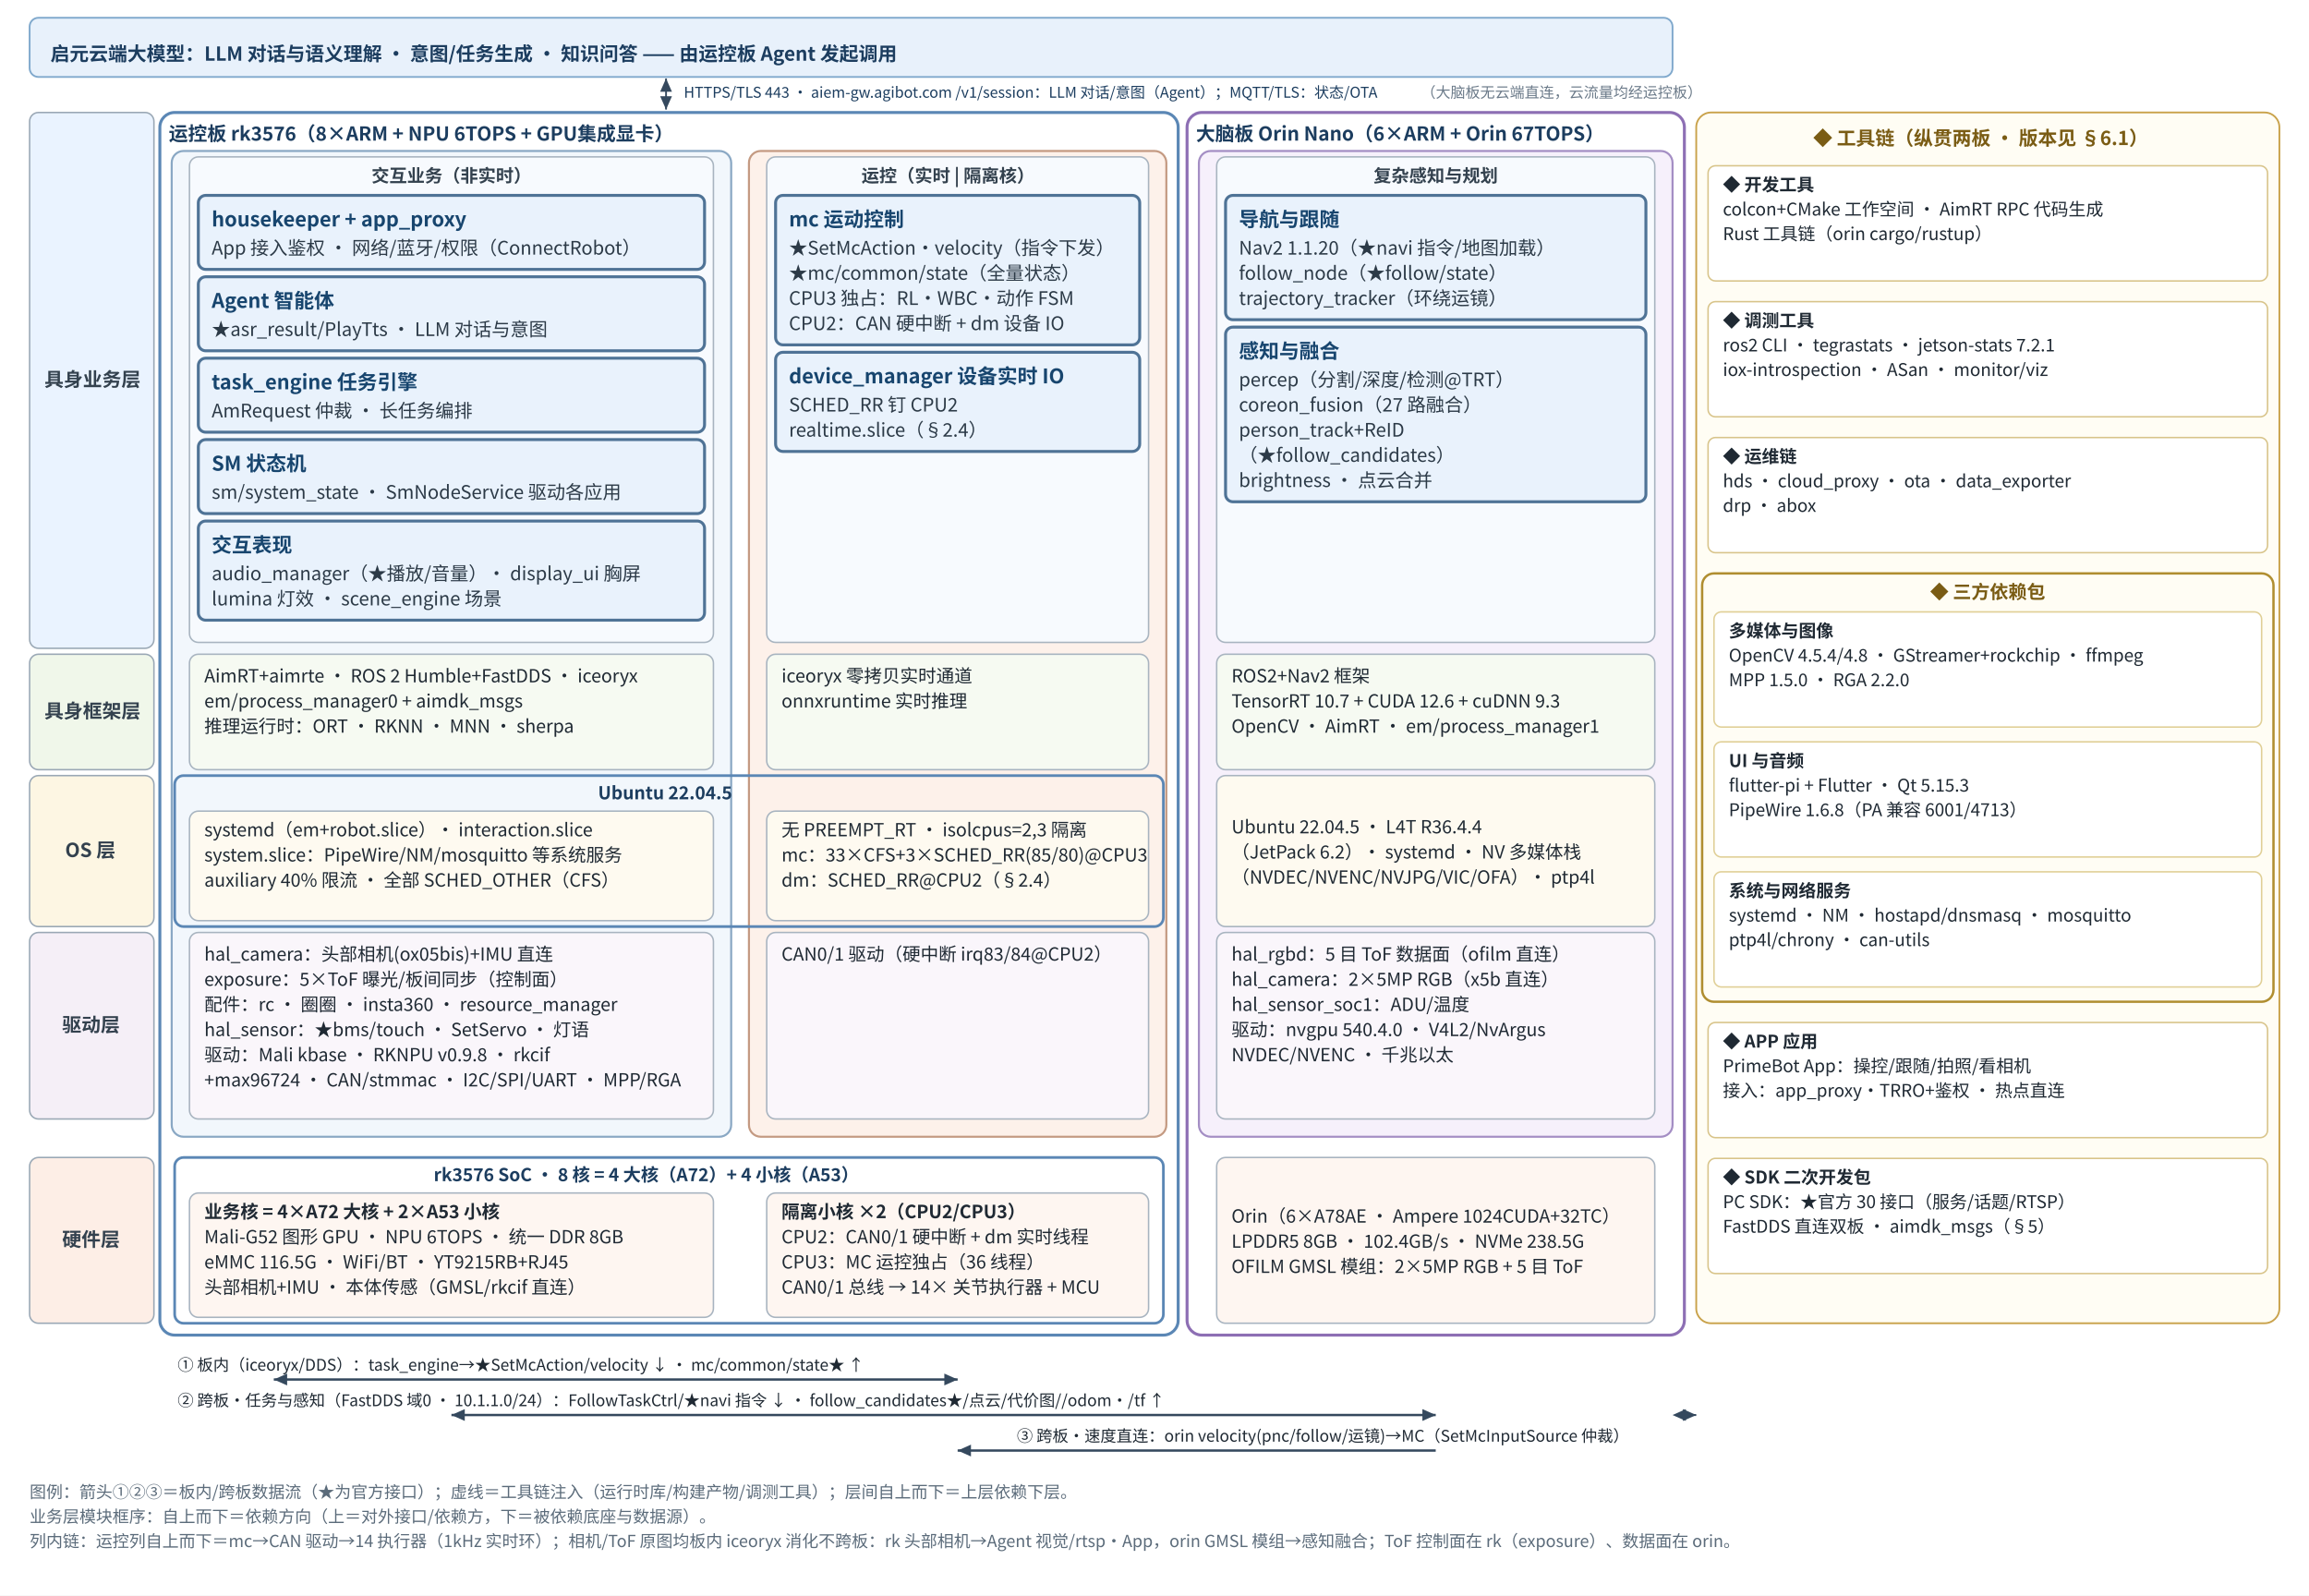
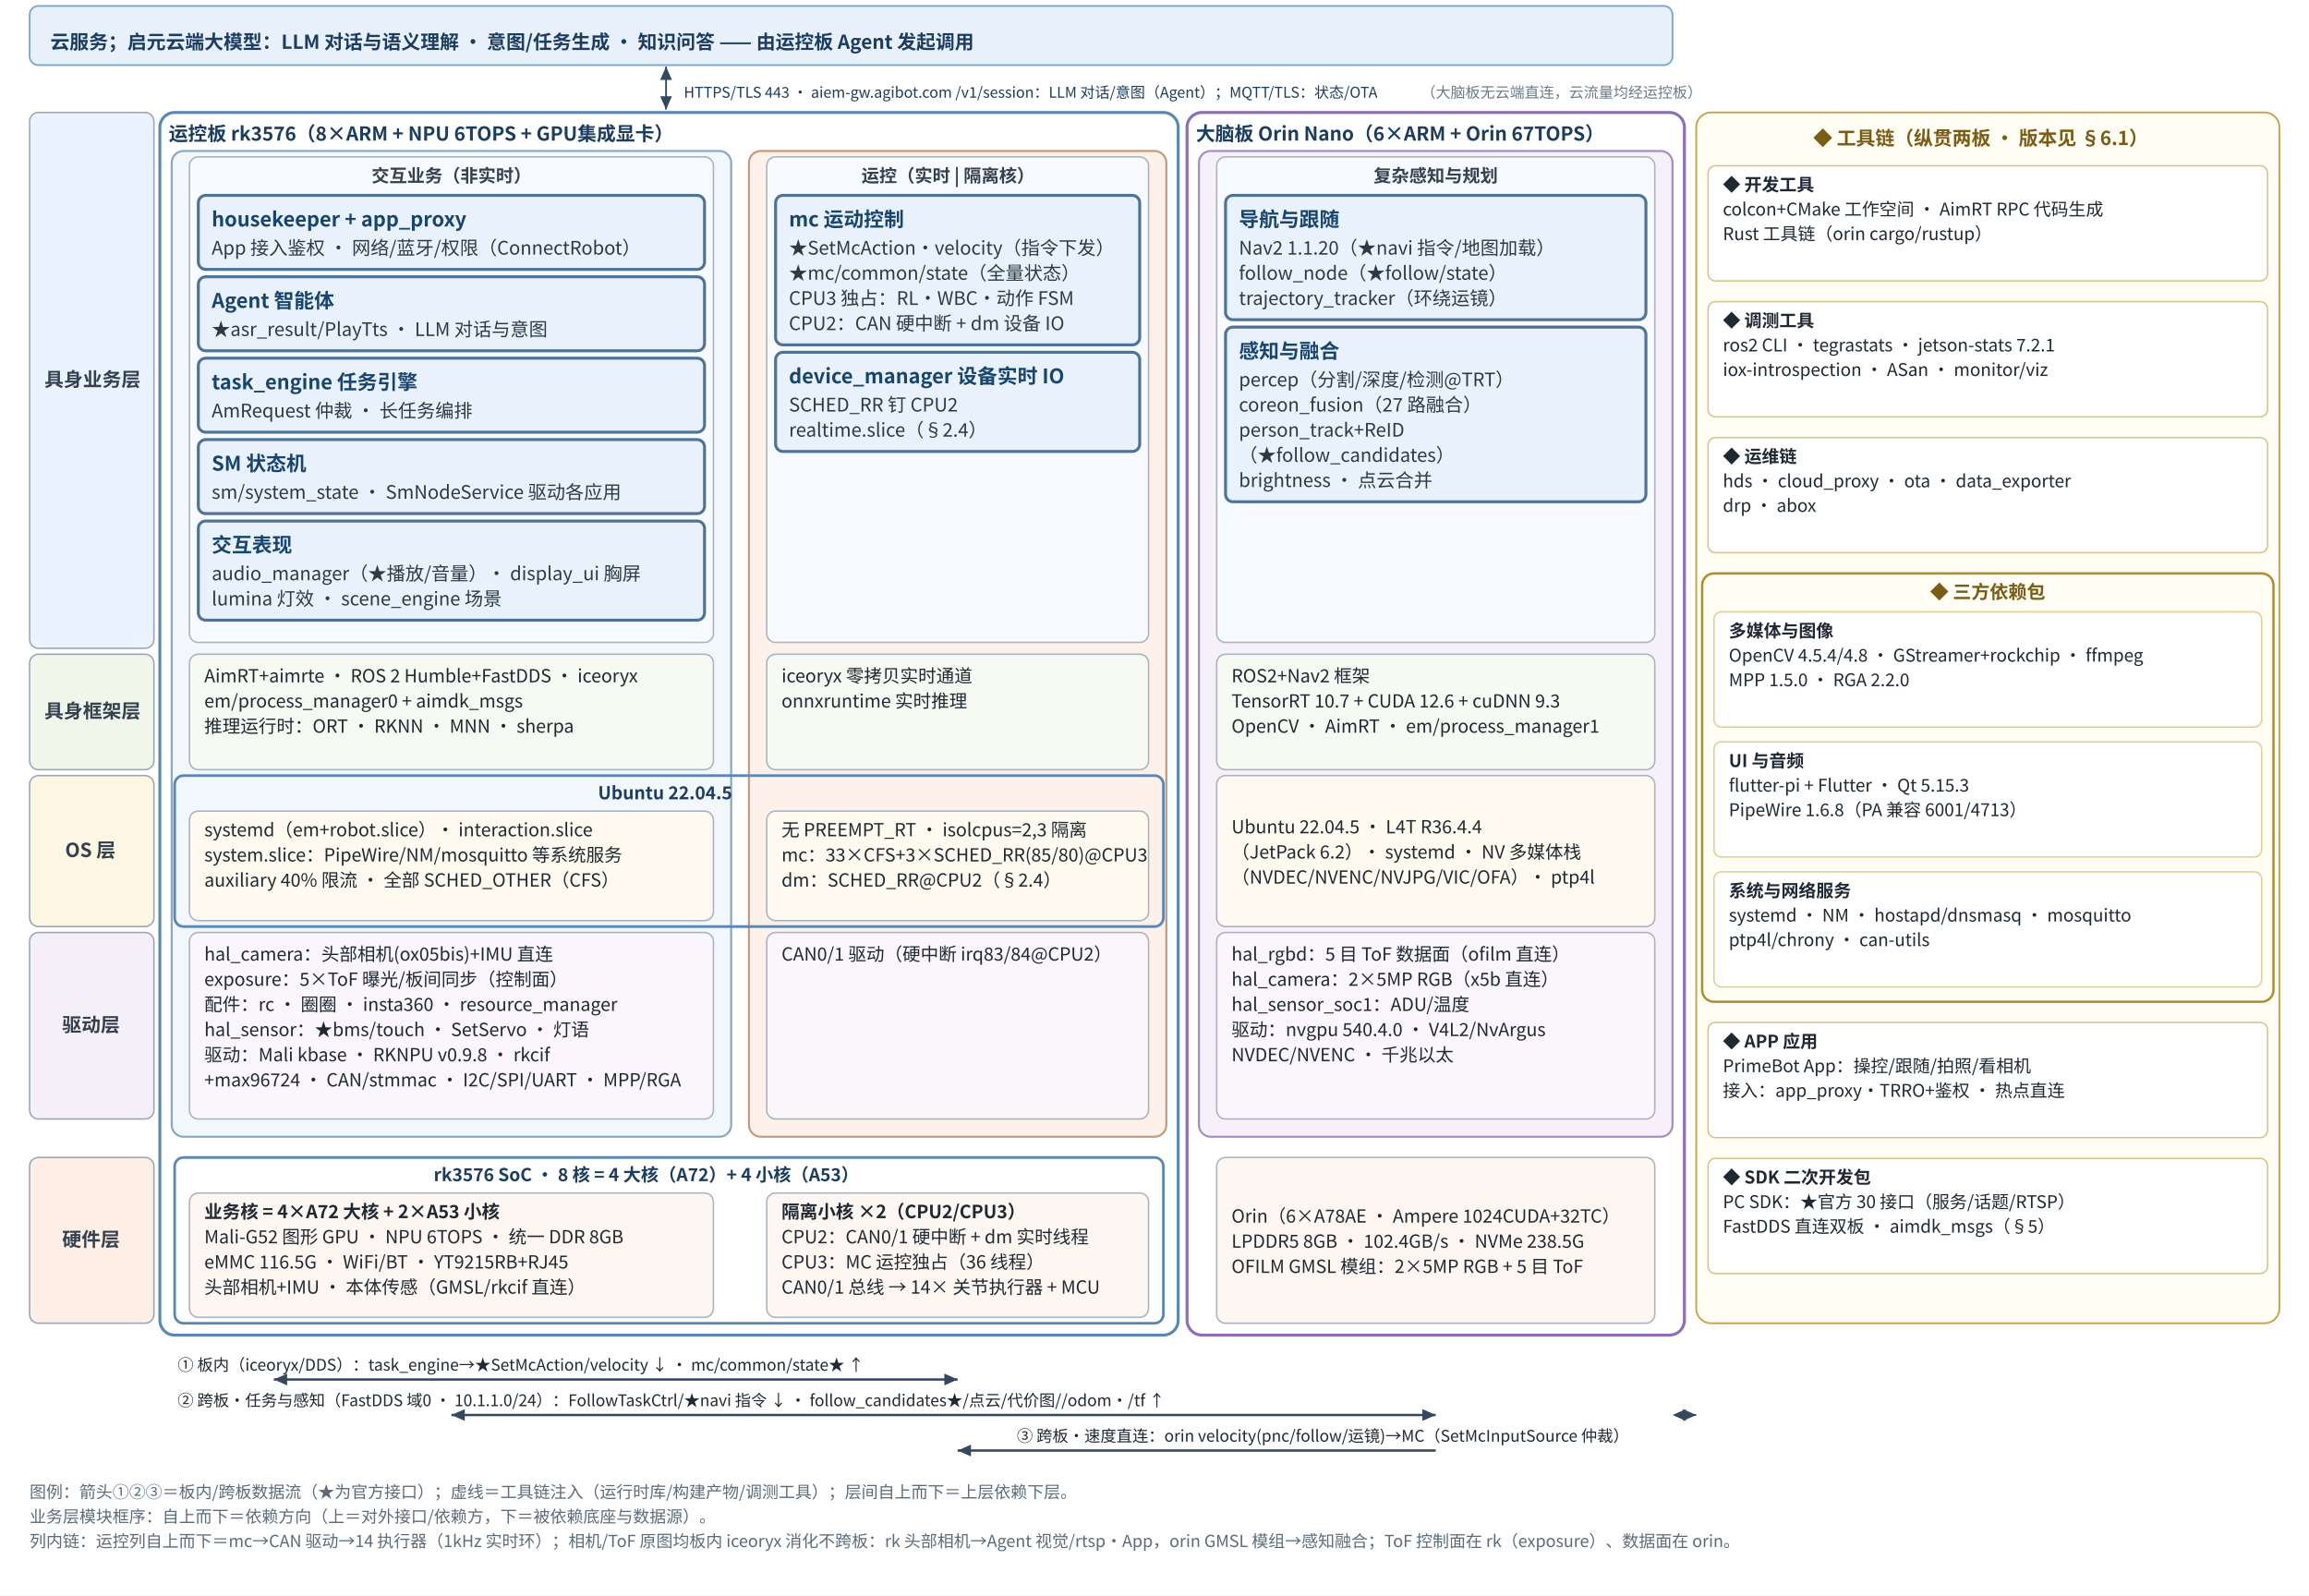
<svg xmlns="http://www.w3.org/2000/svg" width="1560" height="1078" viewBox="0 0 1560 1078">
  <rect x="0" y="0" width="1560" height="1078" fill="#ffffff" />
-   <rect x="20" y="12" width="1110" height="40" rx="6" fill="#e8f1fb" stroke="#7fa8cc" stroke-width="1.2" />
-   <text x="34" y="41" font-family="Noto Sans CJK SC" font-size="13" fill="#1c3d5f" font-weight="700">启元云端大模型：LLM 对话与语义理解 · 意图/任务生成 · 知识问答 —— 由运控板 Agent 发起调用</text>
-   <line x1="450" y1="53" x2="450" y2="74" stroke="#35495e" stroke-width="1.2" />
+   <rect x="20" y="4" width="1110" height="40" rx="6" fill="#e8f1fb" stroke="#7fa8cc" stroke-width="1.2" />
+   <text x="34" y="33" font-family="Noto Sans CJK SC" font-size="13" fill="#1c3d5f" font-weight="700">云服务；启元云端大模型：LLM 对话与语义理解 · 意图/任务生成 · 知识问答 —— 由运控板 Agent 发起调用</text>
+   <line x1="450" y1="45" x2="450" y2="74" stroke="#35495e" stroke-width="1.2" />
  <polygon points="450,74 446,65 454,65" fill="#35495e" />
-   <polygon points="450,53 454,62 446,62" fill="#35495e" />
+   <polygon points="450,45 454,54 446,54" fill="#35495e" />
  <text x="462" y="66" font-family="Noto Sans CJK SC" font-size="10" fill="#1c3d5f">HTTPS/TLS 443 · aiem-gw.agibot.com /v1/session：LLM 对话/意图（Agent）；MQTT/TLS：状态/OTA</text>
  <text x="960" y="66" font-family="Noto Sans CJK SC" font-size="10" fill="#6b7a89">（大脑板无云端直连，云流量均经运控板）</text>
  <rect x="108" y="76" width="688" height="826" rx="10" fill="#ffffff" stroke="#5b87b5" stroke-width="2" />
  <text x="114" y="95" font-family="Noto Sans CJK SC" font-size="13" fill="#1c3d5f" font-weight="700">运控板 rk3576（8×ARM + NPU 6TOPS + GPU集成显卡）</text>
  <rect x="802" y="76" width="336" height="826" rx="10" fill="#ffffff" stroke="#8d6fb4" stroke-width="2" />
  <text x="808" y="95" font-family="Noto Sans CJK SC" font-size="13" fill="#1c3d5f" font-weight="700">大脑板 Orin Nano（6×ARM + Orin 67TOPS）</text>
  <rect x="116" y="102" width="378" height="666" rx="8" fill="#f2f7fc" stroke="#8aa8c4" stroke-width="1.4" />
  <rect x="506" y="102" width="282" height="666" rx="8" fill="#fdf1ea" stroke="#c49a82" stroke-width="1.4" />
  <rect x="810" y="102" width="320" height="666" rx="8" fill="#f6f0fb" stroke="#a48ec4" stroke-width="1.4" />
  <rect x="20" y="76" width="84" height="362" rx="6" fill="#eaf3ff" stroke="#9aa8b5" stroke-width="1" />
  <text x="30" y="261" font-family="Noto Sans CJK SC" font-size="13" fill="#33414e" font-weight="700">具身业务层</text>
  <rect x="128" y="106" width="354" height="328" rx="6" fill="#f7fafe" stroke="#a8b4c0" stroke-width="1" />
  <text x="251" y="123" font-family="Noto Sans CJK SC" font-size="12" fill="#33414e" font-weight="700">交互业务（非实时）</text>
  <rect x="134" y="132" width="342" height="50" rx="5" fill="#e9f2fc" stroke="#4f7396" stroke-width="2" />
  <text x="143" y="153" font-family="Noto Sans CJK SC" font-size="13.6" fill="#17456e" font-weight="700">housekeeper + app_proxy</text>
  <text x="143" y="172" font-family="Noto Sans CJK SC" font-size="12.6" fill="#2c3a47">App 接入鉴权 · 网络/蓝牙/权限（ConnectRobot）</text>
  <rect x="134" y="187" width="342" height="50" rx="5" fill="#e9f2fc" stroke="#4f7396" stroke-width="2" />
  <text x="143" y="208" font-family="Noto Sans CJK SC" font-size="13.6" fill="#17456e" font-weight="700">Agent 智能体</text>
  <text x="143" y="227" font-family="Noto Sans CJK SC" font-size="12.6" fill="#2c3a47">★asr_result/PlayTts · LLM 对话与意图</text>
  <rect x="134" y="242" width="342" height="50" rx="5" fill="#e9f2fc" stroke="#4f7396" stroke-width="2" />
  <text x="143" y="263" font-family="Noto Sans CJK SC" font-size="13.6" fill="#17456e" font-weight="700">task_engine 任务引擎</text>
  <text x="143" y="282" font-family="Noto Sans CJK SC" font-size="12.6" fill="#2c3a47">AmRequest 仲裁 · 长任务编排</text>
  <rect x="134" y="297" width="342" height="50" rx="5" fill="#e9f2fc" stroke="#4f7396" stroke-width="2" />
  <text x="143" y="318" font-family="Noto Sans CJK SC" font-size="13.6" fill="#17456e" font-weight="700">SM 状态机</text>
  <text x="143" y="337" font-family="Noto Sans CJK SC" font-size="12.6" fill="#2c3a47">sm/system_state · SmNodeService 驱动各应用</text>
  <rect x="134" y="352" width="342" height="67" rx="5" fill="#e9f2fc" stroke="#4f7396" stroke-width="2" />
  <text x="143" y="373" font-family="Noto Sans CJK SC" font-size="13.6" fill="#17456e" font-weight="700">交互表现</text>
  <text x="143" y="392" font-family="Noto Sans CJK SC" font-size="12.6" fill="#2c3a47">audio_manager（★播放/音量）· display_ui 胸屏</text>
  <text x="143" y="409" font-family="Noto Sans CJK SC" font-size="12.6" fill="#2c3a47">lumina 灯效 · scene_engine 场景</text>
  <rect x="518" y="106" width="258" height="328" rx="6" fill="#f7fafe" stroke="#a8b4c0" stroke-width="1" />
  <text x="582" y="123" font-family="Noto Sans CJK SC" font-size="12" fill="#33414e" font-weight="700">运控（实时 | 隔离核）</text>
  <rect x="524" y="132" width="246" height="101" rx="5" fill="#e9f2fc" stroke="#4f7396" stroke-width="2" />
  <text x="533" y="153" font-family="Noto Sans CJK SC" font-size="13.6" fill="#17456e" font-weight="700">mc 运动控制</text>
  <text x="533" y="172" font-family="Noto Sans CJK SC" font-size="12.6" fill="#2c3a47">★SetMcAction·velocity（指令下发）</text>
  <text x="533" y="189" font-family="Noto Sans CJK SC" font-size="12.6" fill="#2c3a47">★mc/common/state（全量状态）</text>
  <text x="533" y="206" font-family="Noto Sans CJK SC" font-size="12.6" fill="#2c3a47">CPU3 独占：RL·WBC·动作 FSM</text>
  <text x="533" y="223" font-family="Noto Sans CJK SC" font-size="12.6" fill="#2c3a47">CPU2：CAN 硬中断 + dm 设备 IO</text>
  <rect x="524" y="238" width="246" height="67" rx="5" fill="#e9f2fc" stroke="#4f7396" stroke-width="2" />
  <text x="533" y="259" font-family="Noto Sans CJK SC" font-size="13.6" fill="#17456e" font-weight="700">device_manager 设备实时 IO</text>
  <text x="533" y="278" font-family="Noto Sans CJK SC" font-size="12.6" fill="#2c3a47">SCHED_RR 钉 CPU2</text>
  <text x="533" y="295" font-family="Noto Sans CJK SC" font-size="12.6" fill="#2c3a47">realtime.slice（§2.4）</text>
  <rect x="822" y="106" width="296" height="328" rx="6" fill="#f7fafe" stroke="#a8b4c0" stroke-width="1" />
  <text x="928" y="123" font-family="Noto Sans CJK SC" font-size="12" fill="#33414e" font-weight="700">复杂感知与规划</text>
  <rect x="828" y="132" width="284" height="84" rx="5" fill="#e9f2fc" stroke="#4f7396" stroke-width="2" />
  <text x="837" y="153" font-family="Noto Sans CJK SC" font-size="13.6" fill="#17456e" font-weight="700">导航与跟随</text>
  <text x="837" y="172" font-family="Noto Sans CJK SC" font-size="12.6" fill="#2c3a47">Nav2 1.1.20（★navi 指令/地图加载）</text>
  <text x="837" y="189" font-family="Noto Sans CJK SC" font-size="12.6" fill="#2c3a47">follow_node（★follow/state）</text>
  <text x="837" y="206" font-family="Noto Sans CJK SC" font-size="12.6" fill="#2c3a47">trajectory_tracker（环绕运镜）</text>
  <rect x="828" y="221" width="284" height="118" rx="5" fill="#e9f2fc" stroke="#4f7396" stroke-width="2" />
  <text x="837" y="242" font-family="Noto Sans CJK SC" font-size="13.6" fill="#17456e" font-weight="700">感知与融合</text>
  <text x="837" y="261" font-family="Noto Sans CJK SC" font-size="12.6" fill="#2c3a47">percep（分割/深度/检测@TRT）</text>
  <text x="837" y="278" font-family="Noto Sans CJK SC" font-size="12.6" fill="#2c3a47">coreon_fusion（27 路融合）</text>
  <text x="837" y="295" font-family="Noto Sans CJK SC" font-size="12.6" fill="#2c3a47">person_track+ReID</text>
  <text x="837" y="312" font-family="Noto Sans CJK SC" font-size="12.6" fill="#2c3a47">（★follow_candidates）</text>
  <text x="837" y="329" font-family="Noto Sans CJK SC" font-size="12.6" fill="#2c3a47">brightness · 点云合并</text>
  <rect x="20" y="442" width="84" height="78" rx="6" fill="#f0f7ea" stroke="#9aa8b5" stroke-width="1" />
  <text x="30" y="485" font-family="Noto Sans CJK SC" font-size="13" fill="#33414e" font-weight="700">具身框架层</text>
  <rect x="128" y="442" width="354" height="78" rx="6" fill="#f6faf2" stroke="#a8b4c0" stroke-width="1" />
  <text x="138" y="461" font-family="Noto Sans CJK SC" font-size="12.2" fill="#1f2933">AimRT+aimrte · ROS 2 Humble+FastDDS · iceoryx</text>
  <text x="138" y="478" font-family="Noto Sans CJK SC" font-size="12.2" fill="#1f2933">em/process_manager0 + aimdk_msgs</text>
  <text x="138" y="495" font-family="Noto Sans CJK SC" font-size="12.2" fill="#1f2933">推理运行时：ORT · RKNN · MNN · sherpa</text>
  <rect x="518" y="442" width="258" height="78" rx="6" fill="#f6faf2" stroke="#a8b4c0" stroke-width="1" />
  <text x="528" y="461" font-family="Noto Sans CJK SC" font-size="12.2" fill="#1f2933">iceoryx 零拷贝实时通道</text>
  <text x="528" y="478" font-family="Noto Sans CJK SC" font-size="12.2" fill="#1f2933">onnxruntime 实时推理</text>
  <rect x="822" y="442" width="296" height="78" rx="6" fill="#f6faf2" stroke="#a8b4c0" stroke-width="1" />
  <text x="832" y="461" font-family="Noto Sans CJK SC" font-size="12.2" fill="#1f2933">ROS2+Nav2 框架</text>
  <text x="832" y="478" font-family="Noto Sans CJK SC" font-size="12.2" fill="#1f2933">TensorRT 10.7 + CUDA 12.6 + cuDNN 9.3</text>
  <text x="832" y="495" font-family="Noto Sans CJK SC" font-size="12.2" fill="#1f2933">OpenCV · AimRT · em/process_manager1</text>
  <rect x="20" y="524" width="84" height="102" rx="6" fill="#fdf6e3" stroke="#9aa8b5" stroke-width="1" />
  <text x="44" y="579" font-family="Noto Sans CJK SC" font-size="13" fill="#33414e" font-weight="700">OS 层</text>
  <rect x="118" y="524" width="668" height="102" rx="6" fill="none" stroke="#5b87b5" stroke-width="1.8" />
  <text x="404" y="540" font-family="Noto Sans CJK SC" font-size="12" fill="#1c3d5f" font-weight="700">Ubuntu 22.04.5</text>
  <rect x="128" y="548" width="354" height="74" rx="6" fill="#fefaf0" stroke="#a8b4c0" stroke-width="1" />
  <text x="138" y="565" font-family="Noto Sans CJK SC" font-size="12.2" fill="#1f2933">systemd（em+robot.slice）· interaction.slice</text>
  <text x="138" y="582" font-family="Noto Sans CJK SC" font-size="12.2" fill="#1f2933">system.slice：PipeWire/NM/mosquitto 等系统服务</text>
  <text x="138" y="599" font-family="Noto Sans CJK SC" font-size="12.2" fill="#1f2933">auxiliary 40% 限流 · 全部 SCHED_OTHER（CFS）</text>
  <rect x="518" y="548" width="258" height="74" rx="6" fill="#fefaf0" stroke="#a8b4c0" stroke-width="1" />
  <text x="528" y="565" font-family="Noto Sans CJK SC" font-size="12.2" fill="#1f2933">无 PREEMPT_RT · isolcpus=2,3 隔离</text>
  <text x="528" y="582" font-family="Noto Sans CJK SC" font-size="12.2" fill="#1f2933">mc：33×CFS+3×SCHED_RR(85/80)@CPU3</text>
  <text x="528" y="599" font-family="Noto Sans CJK SC" font-size="12.2" fill="#1f2933">dm：SCHED_RR@CPU2（§2.4）</text>
  <rect x="822" y="524" width="296" height="102" rx="6" fill="#fefaf0" stroke="#a8b4c0" stroke-width="1" />
  <text x="832" y="563" font-family="Noto Sans CJK SC" font-size="12.2" fill="#1f2933">Ubuntu 22.04.5 · L4T R36.4.4</text>
  <text x="832" y="580" font-family="Noto Sans CJK SC" font-size="12.2" fill="#1f2933">（JetPack 6.2）· systemd · NV 多媒体栈</text>
  <text x="832" y="597" font-family="Noto Sans CJK SC" font-size="12.2" fill="#1f2933">（NVDEC/NVENC/NVJPG/VIC/OFA）· ptp4l</text>
  <rect x="20" y="630" width="84" height="126" rx="6" fill="#f5eff7" stroke="#9aa8b5" stroke-width="1" />
  <text x="42" y="697" font-family="Noto Sans CJK SC" font-size="13" fill="#33414e" font-weight="700">驱动层</text>
  <rect x="128" y="630" width="354" height="126" rx="6" fill="#faf6fb" stroke="#a8b4c0" stroke-width="1" />
  <text x="138" y="649" font-family="Noto Sans CJK SC" font-size="12.2" fill="#1f2933">hal_camera：头部相机(ox05bis)+IMU 直连</text>
  <text x="138" y="666" font-family="Noto Sans CJK SC" font-size="12.2" fill="#1f2933">exposure：5×ToF 曝光/板间同步（控制面）</text>
  <text x="138" y="683" font-family="Noto Sans CJK SC" font-size="12.2" fill="#1f2933">配件：rc · 圈圈 · insta360 · resource_manager</text>
  <text x="138" y="700" font-family="Noto Sans CJK SC" font-size="12.2" fill="#1f2933">hal_sensor：★bms/touch · SetServo · 灯语</text>
  <text x="138" y="717" font-family="Noto Sans CJK SC" font-size="12.2" fill="#1f2933">驱动：Mali kbase · RKNPU v0.9.8 · rkcif</text>
  <text x="138" y="734" font-family="Noto Sans CJK SC" font-size="12.2" fill="#1f2933">+max96724 · CAN/stmmac · I2C/SPI/UART · MPP/RGA</text>
  <rect x="518" y="630" width="258" height="126" rx="6" fill="#faf6fb" stroke="#a8b4c0" stroke-width="1" />
  <text x="528" y="649" font-family="Noto Sans CJK SC" font-size="12.2" fill="#1f2933">CAN0/1 驱动（硬中断 irq83/84@CPU2）</text>
  <rect x="822" y="630" width="296" height="126" rx="6" fill="#faf6fb" stroke="#a8b4c0" stroke-width="1" />
  <text x="832" y="649" font-family="Noto Sans CJK SC" font-size="12.2" fill="#1f2933">hal_rgbd：5 目 ToF 数据面（ofilm 直连）</text>
  <text x="832" y="666" font-family="Noto Sans CJK SC" font-size="12.2" fill="#1f2933">hal_camera：2×5MP RGB（x5b 直连）</text>
  <text x="832" y="683" font-family="Noto Sans CJK SC" font-size="12.2" fill="#1f2933">hal_sensor_soc1：ADU/温度</text>
  <text x="832" y="700" font-family="Noto Sans CJK SC" font-size="12.2" fill="#1f2933">驱动：nvgpu 540.4.0 · V4L2/NvArgus</text>
  <text x="832" y="717" font-family="Noto Sans CJK SC" font-size="12.2" fill="#1f2933">NVDEC/NVENC · 千兆以太</text>
  <rect x="20" y="782" width="84" height="112" rx="6" fill="#fdeee6" stroke="#9aa8b5" stroke-width="1" />
  <text x="42" y="842" font-family="Noto Sans CJK SC" font-size="13" fill="#33414e" font-weight="700">硬件层</text>
  <rect x="118" y="782" width="668" height="112" rx="6" fill="none" stroke="#5b87b5" stroke-width="1.8" />
  <text x="293" y="798" font-family="Noto Sans CJK SC" font-size="12" fill="#1c3d5f" font-weight="700">rk3576 SoC · 8 核 = 4 大核（A72）+ 4 小核（A53）</text>
  <rect x="128" y="806" width="354" height="84" rx="6" fill="#fef6f1" stroke="#a8b4c0" stroke-width="1" />
  <text x="138" y="823" font-family="Noto Sans CJK SC" font-size="12.2" fill="#1f2933" font-weight="700">业务核 = 4×A72 大核 + 2×A53 小核</text>
  <text x="138" y="840" font-family="Noto Sans CJK SC" font-size="12.2" fill="#1f2933">Mali-G52 图形 GPU · NPU 6TOPS · 统一 DDR 8GB</text>
  <text x="138" y="857" font-family="Noto Sans CJK SC" font-size="12.2" fill="#1f2933">eMMC 116.5G · WiFi/BT · YT9215RB+RJ45</text>
  <text x="138" y="874" font-family="Noto Sans CJK SC" font-size="12.2" fill="#1f2933">头部相机+IMU · 本体传感（GMSL/rkcif 直连）</text>
  <rect x="518" y="806" width="258" height="84" rx="6" fill="#fef6f1" stroke="#a8b4c0" stroke-width="1" />
  <text x="528" y="823" font-family="Noto Sans CJK SC" font-size="12.2" fill="#1f2933" font-weight="700">隔离小核 ×2（CPU2/CPU3）</text>
  <text x="528" y="840" font-family="Noto Sans CJK SC" font-size="12.2" fill="#1f2933">CPU2：CAN0/1 硬中断 + dm 实时线程</text>
  <text x="528" y="857" font-family="Noto Sans CJK SC" font-size="12.2" fill="#1f2933">CPU3：MC 运控独占（36 线程）</text>
  <text x="528" y="874" font-family="Noto Sans CJK SC" font-size="12.2" fill="#1f2933">CAN0/1 总线 → 14× 关节执行器 + MCU</text>
  <rect x="822" y="782" width="296" height="112" rx="6" fill="#fef6f1" stroke="#a8b4c0" stroke-width="1" />
  <text x="832" y="826" font-family="Noto Sans CJK SC" font-size="12.2" fill="#1f2933">Orin（6×A78AE · Ampere 1024CUDA+32TC）</text>
  <text x="832" y="843" font-family="Noto Sans CJK SC" font-size="12.2" fill="#1f2933">LPDDR5 8GB · 102.4GB/s · NVMe 238.5G</text>
  <text x="832" y="860" font-family="Noto Sans CJK SC" font-size="12.2" fill="#1f2933">OFILM GMSL 模组：2×5MP RGB + 5 目 ToF</text>
  <rect x="1146" y="76" width="394" height="818" rx="10" fill="#fffdf4" stroke="#c9a24b" stroke-width="1.2" />
  <text x="1225" y="98" font-family="Noto Sans CJK SC" font-size="13" fill="#7a5c14" font-weight="700">◆ 工具链（纵贯两板 · 版本见 §6.1）</text>
  <rect x="1154" y="112" width="378" height="77.8" rx="5" fill="#ffffff" stroke="#d8c48a" stroke-width="1" />
  <text x="1164" y="129" font-family="Noto Sans CJK SC" font-size="11.8" fill="#1f2933" font-weight="700">◆ 开发工具</text>
  <text x="1164" y="145.6" font-family="Noto Sans CJK SC" font-size="11.8" fill="#1f2933">colcon+CMake 工作空间 · AimRT RPC 代码生成</text>
  <text x="1164" y="162.2" font-family="Noto Sans CJK SC" font-size="11.8" fill="#1f2933">Rust 工具链（orin cargo/rustup）</text>
  <rect x="1154" y="203.8" width="378" height="77.8" rx="5" fill="#ffffff" stroke="#d8c48a" stroke-width="1" />
  <text x="1164" y="220.8" font-family="Noto Sans CJK SC" font-size="11.8" fill="#1f2933" font-weight="700">◆ 调测工具</text>
  <text x="1164" y="237.4" font-family="Noto Sans CJK SC" font-size="11.8" fill="#1f2933">ros2 CLI · tegrastats · jetson-stats 7.2.1</text>
  <text x="1164" y="254.0" font-family="Noto Sans CJK SC" font-size="11.8" fill="#1f2933">iox-introspection · ASan · monitor/viz</text>
  <rect x="1154" y="295.6" width="378" height="77.8" rx="5" fill="#ffffff" stroke="#d8c48a" stroke-width="1" />
  <text x="1164" y="312.6" font-family="Noto Sans CJK SC" font-size="11.8" fill="#1f2933" font-weight="700">◆ 运维链</text>
  <text x="1164" y="329.2" font-family="Noto Sans CJK SC" font-size="11.8" fill="#1f2933">hds · cloud_proxy · ota · data_exporter</text>
  <text x="1164" y="345.8" font-family="Noto Sans CJK SC" font-size="11.8" fill="#1f2933">drp · abox</text>
  <rect x="1150" y="387.4" width="386" height="289.4" rx="8" fill="none" stroke="#b08e30" stroke-width="1.6" />
  <text x="1304" y="404.4" font-family="Noto Sans CJK SC" font-size="12.5" fill="#7a5c14" font-weight="700">◆ 三方依赖包</text>
  <rect x="1158" y="413.4" width="370" height="77.8" rx="5" fill="#ffffff" stroke="#e0cf96" stroke-width="1" />
  <text x="1168" y="430.4" font-family="Noto Sans CJK SC" font-size="11.8" fill="#1f2933" font-weight="700">多媒体与图像</text>
  <text x="1168" y="447" font-family="Noto Sans CJK SC" font-size="11.8" fill="#1f2933">OpenCV 4.5.4/4.8 · GStreamer+rockchip · ffmpeg</text>
  <text x="1168" y="463.6" font-family="Noto Sans CJK SC" font-size="11.8" fill="#1f2933">MPP 1.5.0 · RGA 2.2.0</text>
  <rect x="1158" y="501.2" width="370" height="77.8" rx="5" fill="#ffffff" stroke="#e0cf96" stroke-width="1" />
  <text x="1168" y="518.2" font-family="Noto Sans CJK SC" font-size="11.8" fill="#1f2933" font-weight="700">UI 与音频</text>
  <text x="1168" y="534.8" font-family="Noto Sans CJK SC" font-size="11.8" fill="#1f2933">flutter-pi + Flutter · Qt 5.15.3</text>
  <text x="1168" y="551.4" font-family="Noto Sans CJK SC" font-size="11.8" fill="#1f2933">PipeWire 1.6.8（PA 兼容 6001/4713）</text>
  <rect x="1158" y="589.0" width="370" height="77.8" rx="5" fill="#ffffff" stroke="#e0cf96" stroke-width="1" />
  <text x="1168" y="606.0" font-family="Noto Sans CJK SC" font-size="11.8" fill="#1f2933" font-weight="700">系统与网络服务</text>
  <text x="1168" y="622.6" font-family="Noto Sans CJK SC" font-size="11.8" fill="#1f2933">systemd · NM · hostapd/dnsmasq · mosquitto</text>
  <text x="1168" y="639.2" font-family="Noto Sans CJK SC" font-size="11.8" fill="#1f2933">ptp4l/chrony · can-utils</text>
  <rect x="1154" y="690.8" width="378" height="77.8" rx="5" fill="#ffffff" stroke="#d8c48a" stroke-width="1" />
  <text x="1164" y="707.8" font-family="Noto Sans CJK SC" font-size="11.8" fill="#1f2933" font-weight="700">◆ APP 应用</text>
  <text x="1164" y="724.4" font-family="Noto Sans CJK SC" font-size="11.8" fill="#1f2933">PrimeBot App：操控/跟随/拍照/看相机</text>
  <text x="1164" y="741" font-family="Noto Sans CJK SC" font-size="11.8" fill="#1f2933">接入：app_proxy·TRRO+鉴权 · 热点直连</text>
  <rect x="1154" y="782.6" width="378" height="77.8" rx="5" fill="#ffffff" stroke="#d8c48a" stroke-width="1" />
  <text x="1164" y="799.6" font-family="Noto Sans CJK SC" font-size="11.8" fill="#1f2933" font-weight="700">◆ SDK 二次开发包</text>
  <text x="1164" y="816.2" font-family="Noto Sans CJK SC" font-size="11.8" fill="#1f2933">PC SDK：★官方 30 接口（服务/话题/RTSP）</text>
  <text x="1164" y="832.8" font-family="Noto Sans CJK SC" font-size="11.8" fill="#1f2933">FastDDS 直连双板 · aimdk_msgs（§5）</text>
  <text x="120" y="926" font-family="Noto Sans CJK SC" font-size="10.8" fill="#1f2933">① 板内（iceoryx/DDS）：task_engine→★SetMcAction/velocity ↓ · mc/common/state★ ↑</text>
  <line x1="185" y1="932" x2="647" y2="932" stroke="#35495e" stroke-width="1.6" />
  <polygon points="647,932 638,936 638,928" fill="#35495e" />
  <polygon points="185,932 194,928 194,936" fill="#35495e" />
  <text x="120" y="950" font-family="Noto Sans CJK SC" font-size="10.8" fill="#1f2933">② 跨板·任务与感知（FastDDS 域0 · 10.1.1.0/24）：FollowTaskCtrl/★navi 指令 ↓ · follow_candidates★/点云/代价图//odom·/tf ↑</text>
  <line x1="305" y1="956" x2="970" y2="956" stroke="#35495e" stroke-width="1.6" />
  <polygon points="970,956 961,960 961,952" fill="#35495e" />
  <polygon points="305,956 314,952 314,960" fill="#35495e" />
  <text x="687" y="974" font-family="Noto Sans CJK SC" font-size="10.8" fill="#1f2933">③ 跨板·速度直连：orin velocity(pnc/follow/运镜)→MC（SetMcInputSource 仲裁）</text>
  <line x1="970" y1="980" x2="647" y2="980" stroke="#35495e" stroke-width="1.6" />
  <polygon points="647,980 656,976 656,984" fill="#35495e" />
  <line x1="1146" y1="956" x2="1130" y2="956" stroke="#35495e" stroke-width="1.3" stroke-dasharray="5,4" />
  <polygon points="1130,956 1139,952 1139,960" fill="#35495e" />
  <polygon points="1146,956 1137,960 1137,952" fill="#35495e" />
  <text x="20" y="1012" font-family="Noto Sans CJK SC" font-size="11.2" fill="#5b6b7a">图例：箭头①②③＝板内/跨板数据流（★为官方接口）；虚线＝工具链注入（运行时库/构建产物/调测工具）；层间自上而下＝上层依赖下层。</text>
  <text x="20" y="1028.6" font-family="Noto Sans CJK SC" font-size="11.2" fill="#5b6b7a">业务层模块框序：自上而下＝依赖方向（上＝对外接口/依赖方，下＝被依赖底座与数据源）。</text>
  <text x="20" y="1045.2" font-family="Noto Sans CJK SC" font-size="11.2" fill="#5b6b7a">列内链：运控列自上而下＝mc→CAN 驱动→14 执行器（1kHz 实时环）；相机/ToF 原图均板内 iceoryx 消化不跨板：rk 头部相机→Agent 视觉/rtsp·App，orin GMSL 模组→感知融合；ToF 控制面在 rk（exposure）、数据面在 orin。</text>
</svg>
